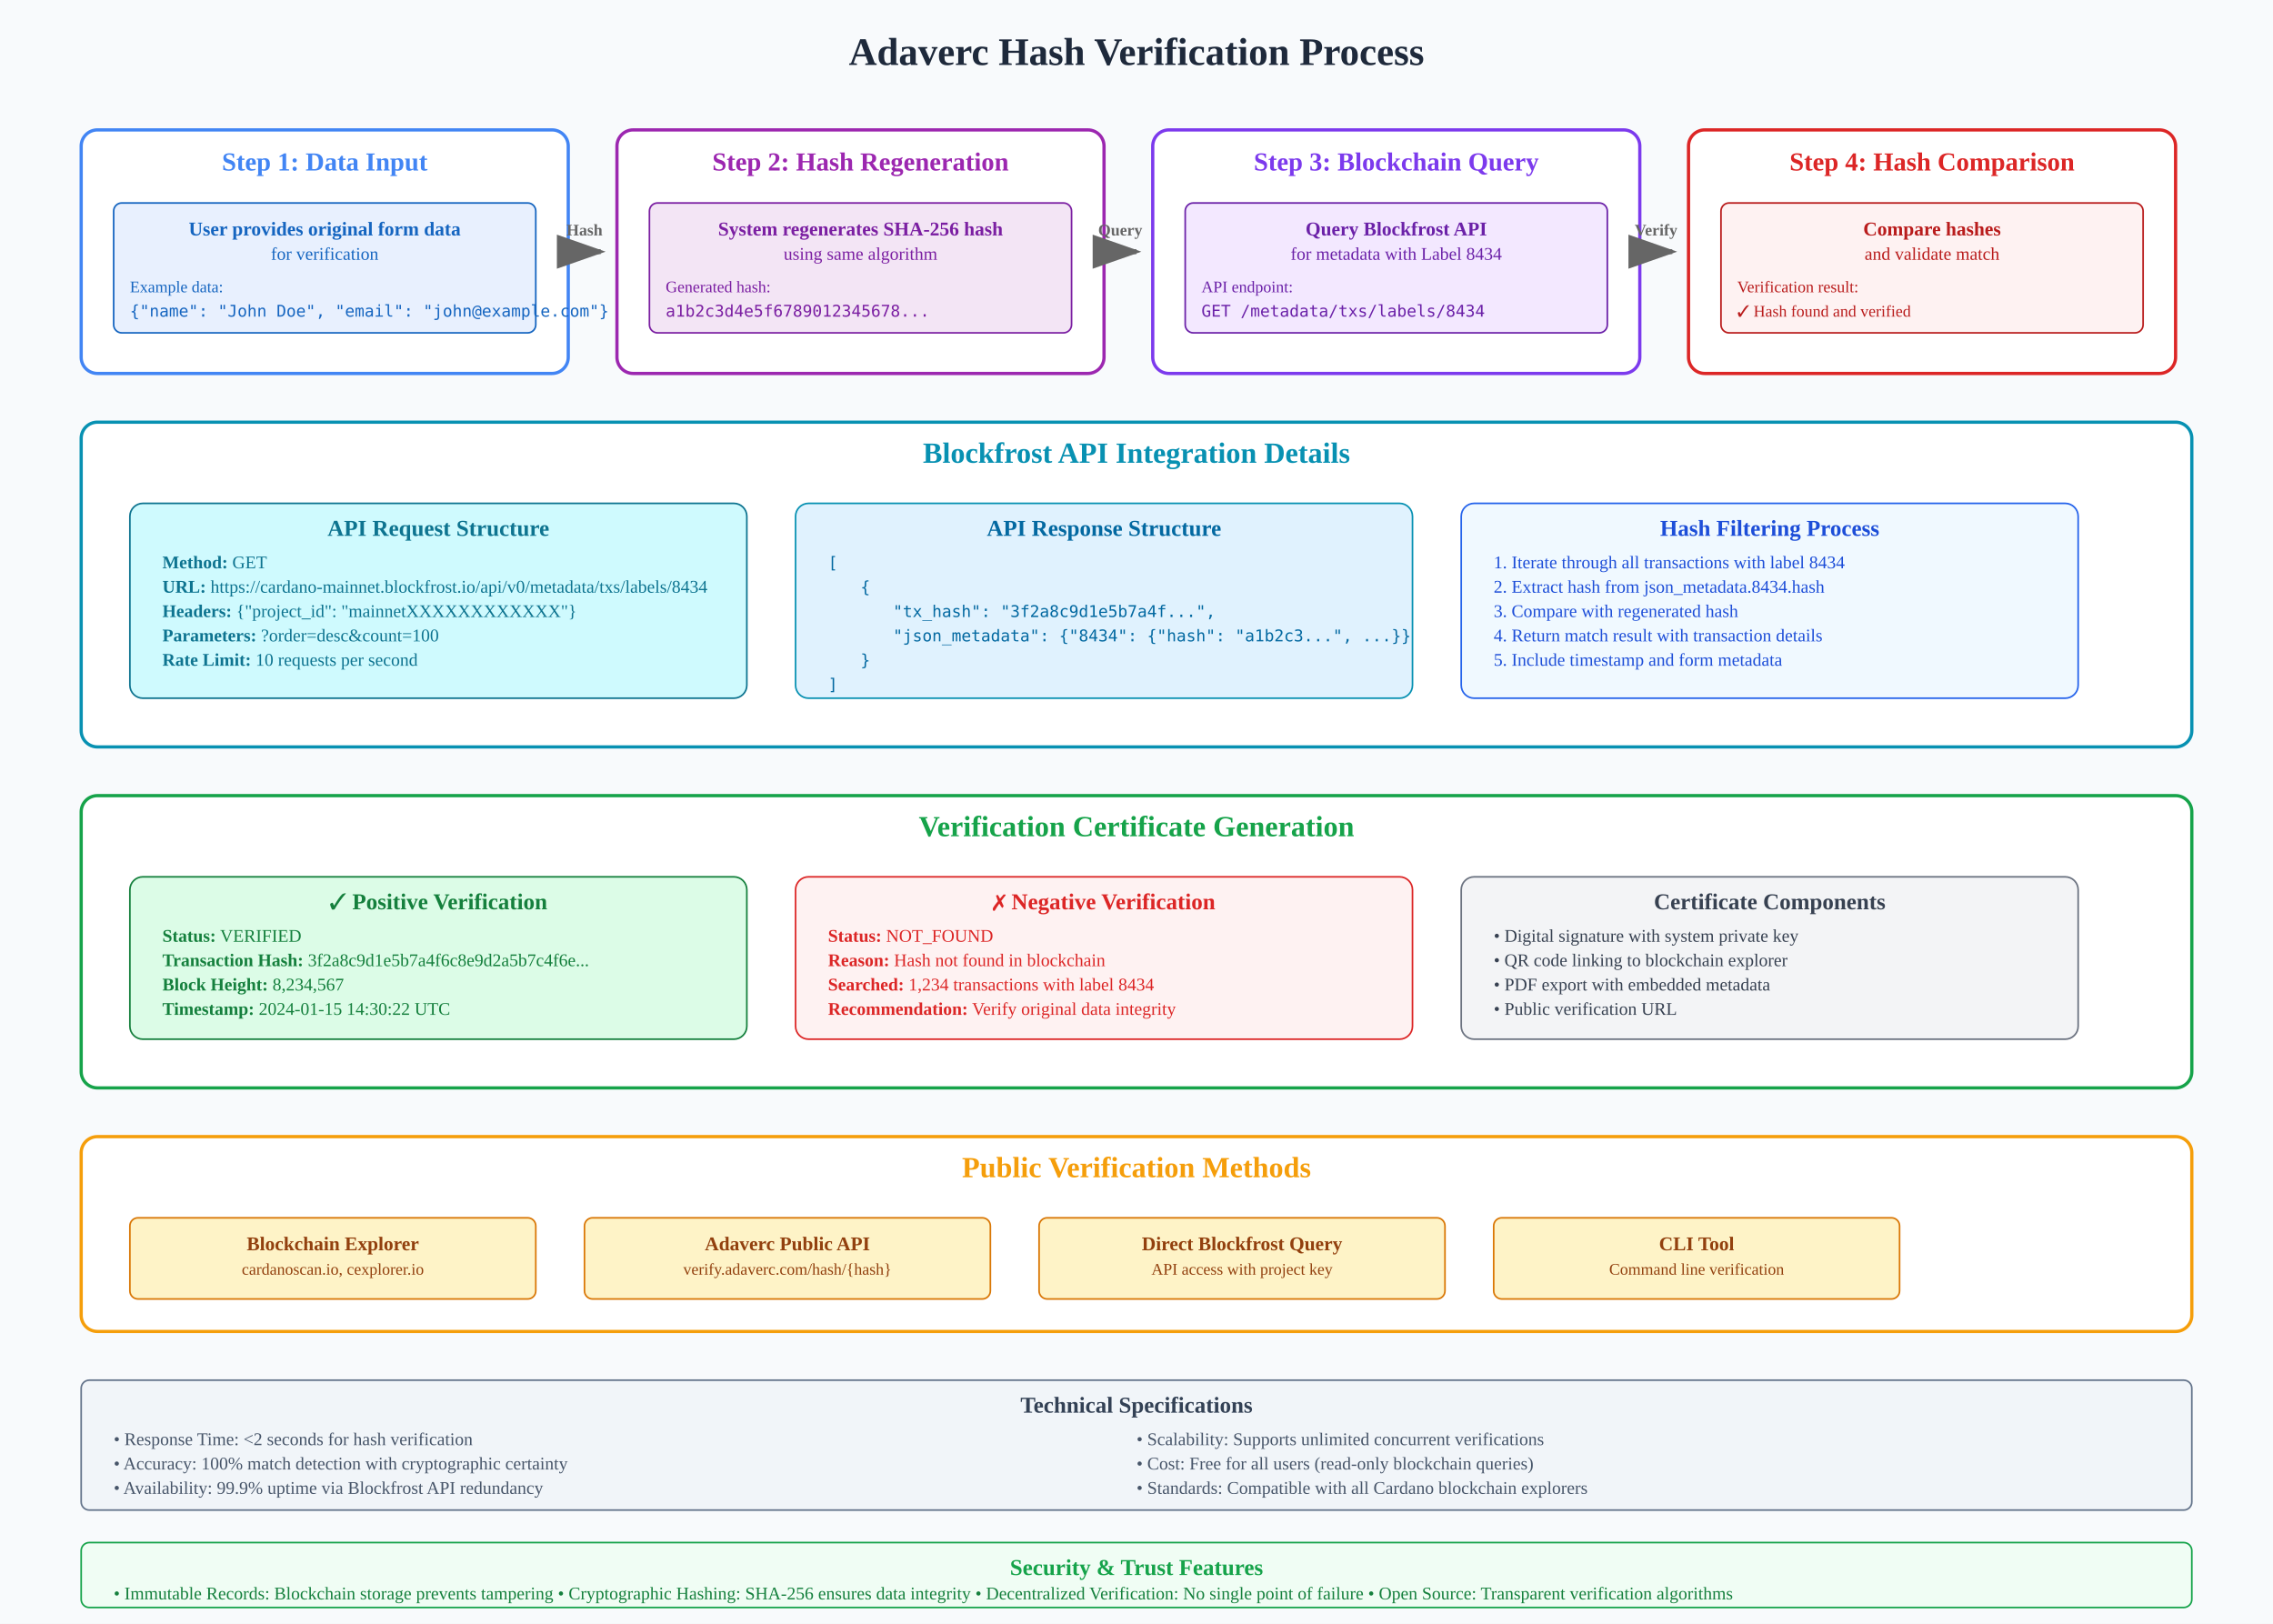
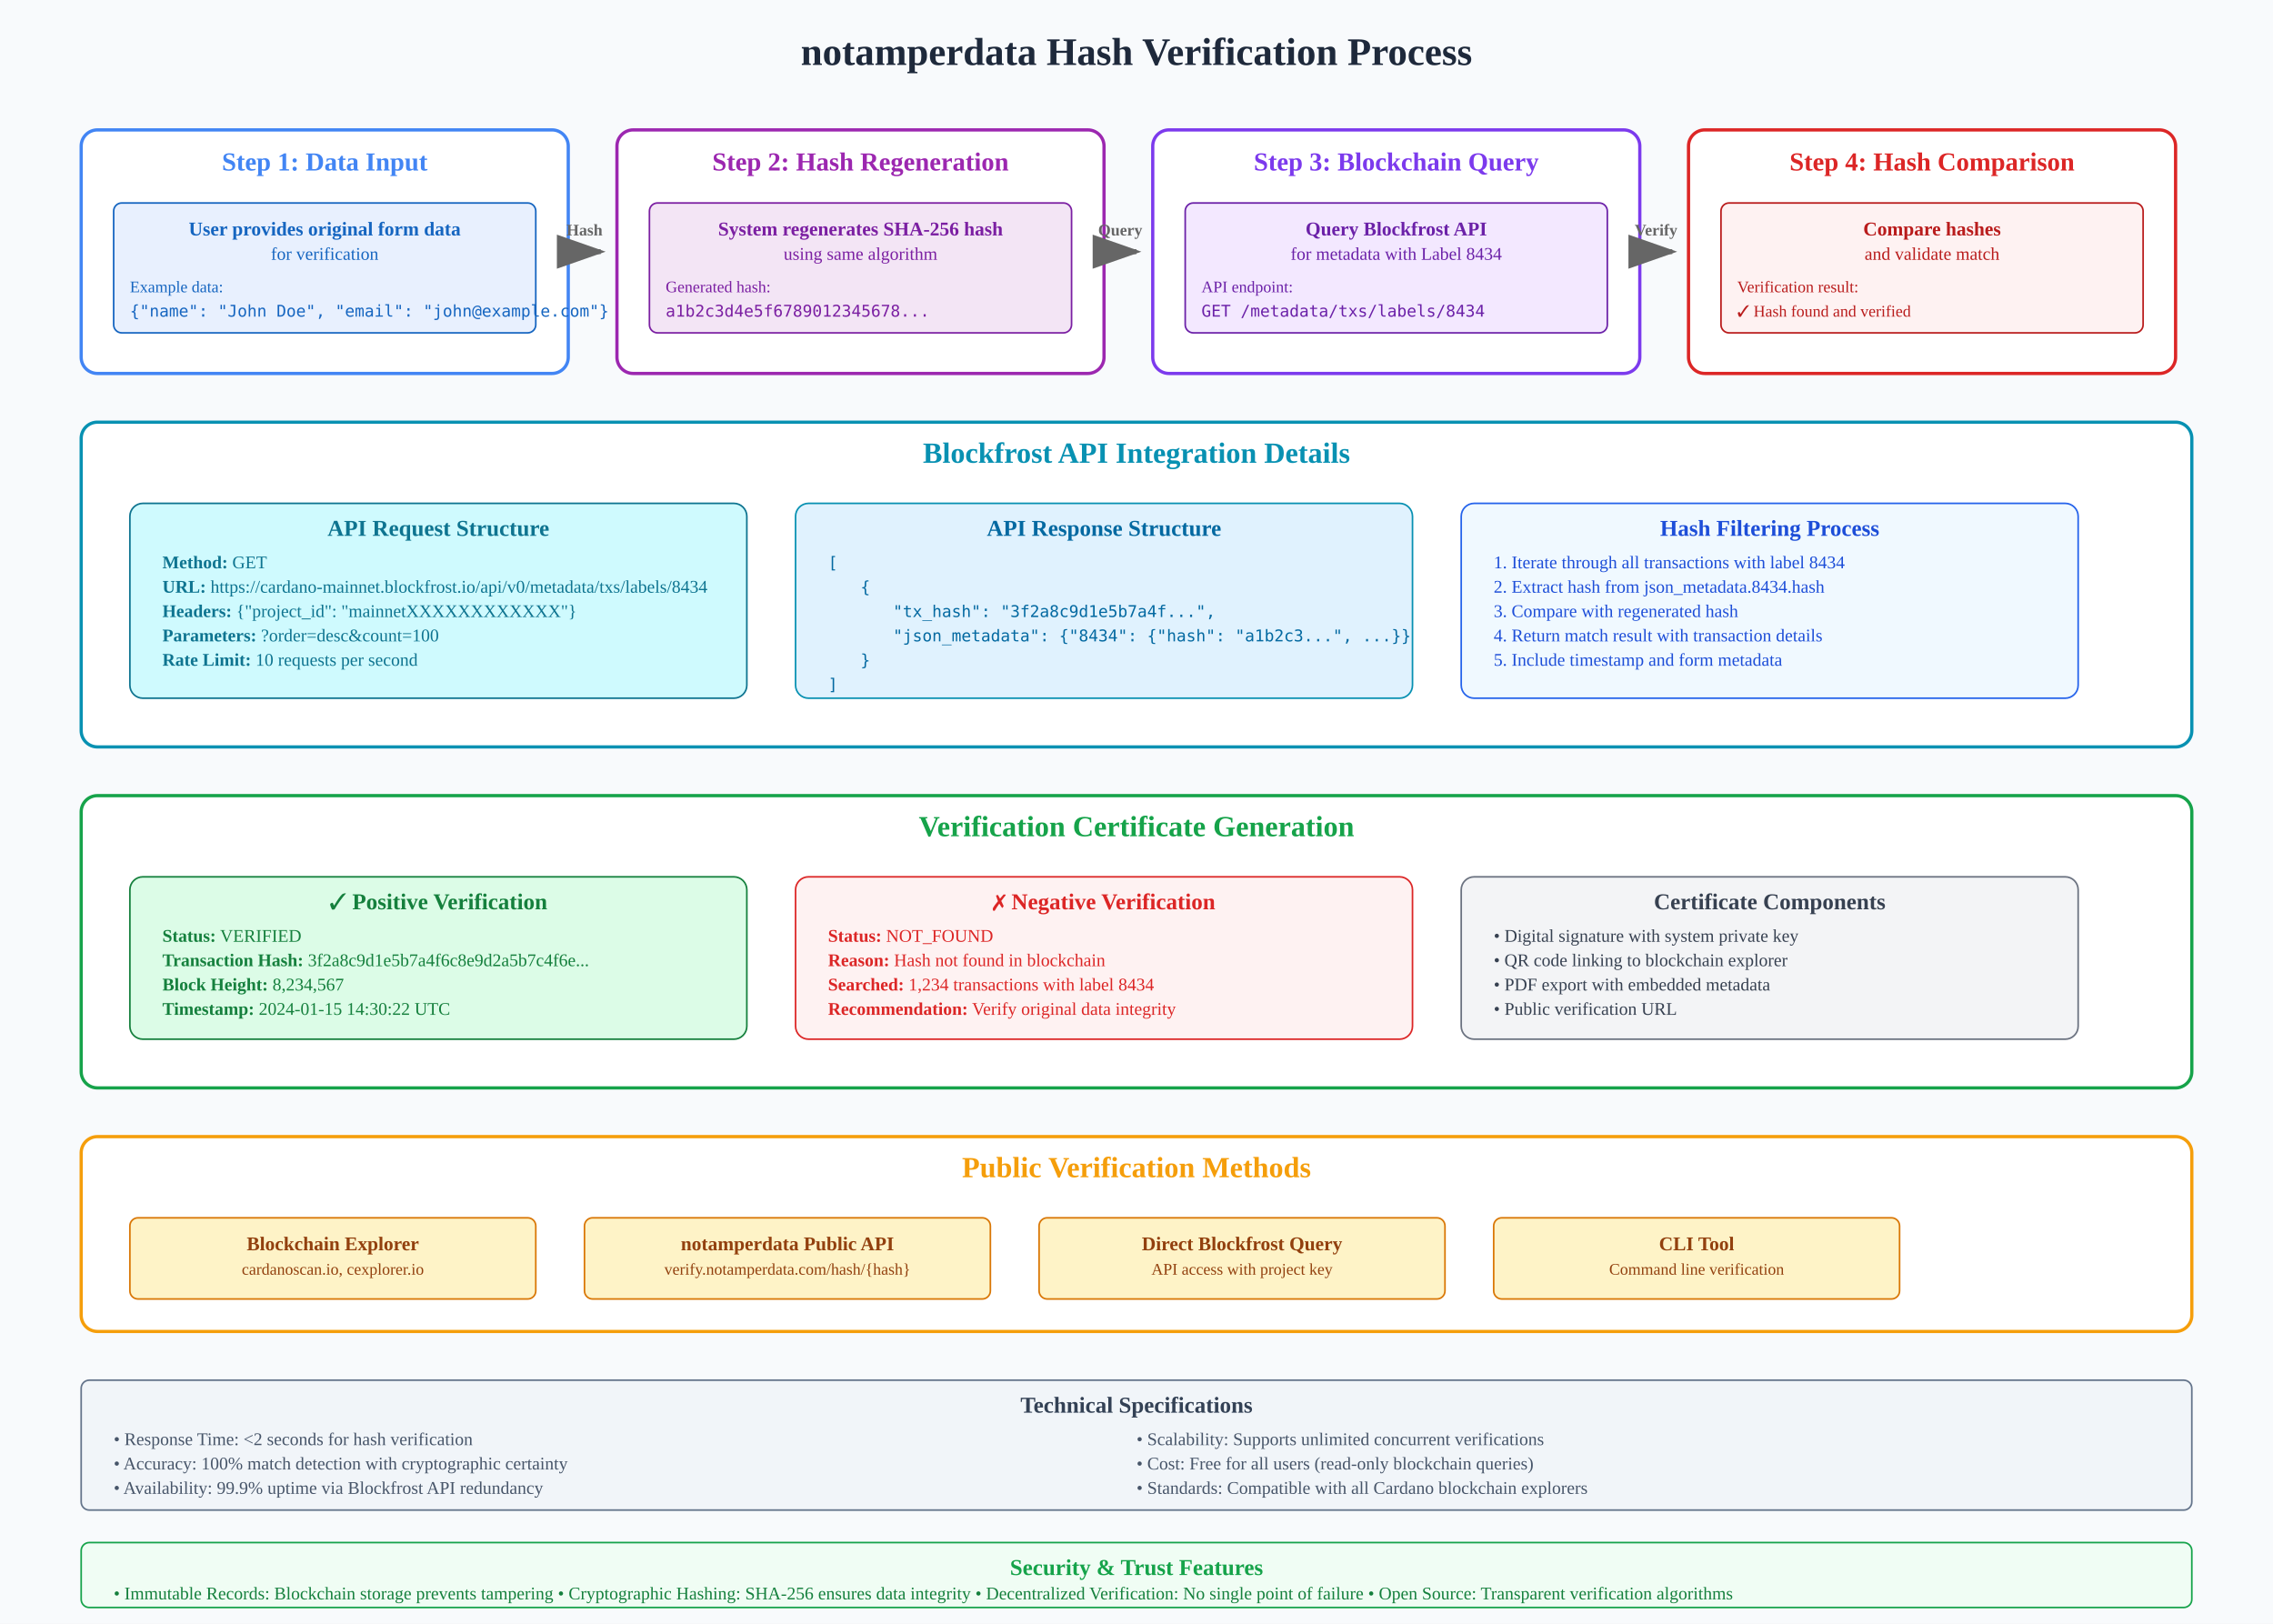
<svg xmlns="http://www.w3.org/2000/svg" viewBox="0 0 1400 1000">
  <rect width="1400" height="1000" fill="#f8fafc" />
-   <text x="700" y="40" text-anchor="middle" fill="#1e293b" font-size="24" font-weight="bold">Adaverc Hash Verification Process</text>
+   <text x="700" y="40" text-anchor="middle" fill="#1e293b" font-size="24" font-weight="bold">notamperdata Hash Verification Process</text>
  <rect x="50" y="80" width="300" height="150" rx="10" fill="#ffffff" stroke="#4285f4" stroke-width="2" />
  <text x="200" y="105" text-anchor="middle" fill="#4285f4" font-size="16" font-weight="bold">Step 1: Data Input</text>
  <rect x="70" y="125" width="260" height="80" rx="5" fill="#e8f0fe" stroke="#1565c0" stroke-width="1" />
  <text x="200" y="145" text-anchor="middle" fill="#1565c0" font-size="12" font-weight="bold">User provides original form data</text>
  <text x="200" y="160" text-anchor="middle" fill="#1565c0" font-size="11">for verification</text>
  <text x="80" y="180" fill="#1565c0" font-size="10">Example data:</text>
  <text x="80" y="195" fill="#1565c0" font-size="10" font-family="monospace">{"name": "John Doe", "email": "john@example.com"}</text>
  <rect x="380" y="80" width="300" height="150" rx="10" fill="#ffffff" stroke="#9c27b0" stroke-width="2" />
  <text x="530" y="105" text-anchor="middle" fill="#9c27b0" font-size="16" font-weight="bold">Step 2: Hash Regeneration</text>
  <rect x="400" y="125" width="260" height="80" rx="5" fill="#f3e5f5" stroke="#7b1fa2" stroke-width="1" />
  <text x="530" y="145" text-anchor="middle" fill="#7b1fa2" font-size="12" font-weight="bold">System regenerates SHA-256 hash</text>
  <text x="530" y="160" text-anchor="middle" fill="#7b1fa2" font-size="11">using same algorithm</text>
  <text x="410" y="180" fill="#7b1fa2" font-size="10">Generated hash:</text>
  <text x="410" y="195" fill="#7b1fa2" font-size="10" font-family="monospace">a1b2c3d4e5f6789012345678...</text>
  <rect x="710" y="80" width="300" height="150" rx="10" fill="#ffffff" stroke="#7c3aed" stroke-width="2" />
  <text x="860" y="105" text-anchor="middle" fill="#7c3aed" font-size="16" font-weight="bold">Step 3: Blockchain Query</text>
  <rect x="730" y="125" width="260" height="80" rx="5" fill="#f3e8ff" stroke="#6b21a8" stroke-width="1" />
  <text x="860" y="145" text-anchor="middle" fill="#6b21a8" font-size="12" font-weight="bold">Query Blockfrost API</text>
  <text x="860" y="160" text-anchor="middle" fill="#6b21a8" font-size="11">for metadata with Label 8434</text>
  <text x="740" y="180" fill="#6b21a8" font-size="10">API endpoint:</text>
  <text x="740" y="195" fill="#6b21a8" font-size="10" font-family="monospace">GET /metadata/txs/labels/8434</text>
  <rect x="1040" y="80" width="300" height="150" rx="10" fill="#ffffff" stroke="#dc2626" stroke-width="2" />
  <text x="1190" y="105" text-anchor="middle" fill="#dc2626" font-size="16" font-weight="bold">Step 4: Hash Comparison</text>
  <rect x="1060" y="125" width="260" height="80" rx="5" fill="#fef2f2" stroke="#b91c1c" stroke-width="1" />
  <text x="1190" y="145" text-anchor="middle" fill="#b91c1c" font-size="12" font-weight="bold">Compare hashes</text>
  <text x="1190" y="160" text-anchor="middle" fill="#b91c1c" font-size="11">and validate match</text>
  <text x="1070" y="180" fill="#b91c1c" font-size="10">Verification result:</text>
  <text x="1070" y="195" fill="#b91c1c" font-size="10">✓ Hash found and verified</text>
  <rect x="50" y="260" width="1300" height="200" rx="10" fill="#ffffff" stroke="#0891b2" stroke-width="2" />
  <text x="700" y="285" text-anchor="middle" fill="#0891b2" font-size="18" font-weight="bold">Blockfrost API Integration Details</text>
  <rect x="80" y="310" width="380" height="120" rx="8" fill="#cffafe" stroke="#0e7490" stroke-width="1" />
  <text x="270" y="330" text-anchor="middle" fill="#0e7490" font-size="14" font-weight="bold">API Request Structure</text>
  <text x="100" y="350" fill="#0e7490" font-size="11">
    <tspan font-weight="bold">Method:</tspan> GET</text>
  <text x="100" y="365" fill="#0e7490" font-size="11">
    <tspan font-weight="bold">URL:</tspan> https://cardano-mainnet.blockfrost.io/api/v0/metadata/txs/labels/8434</text>
  <text x="100" y="380" fill="#0e7490" font-size="11">
    <tspan font-weight="bold">Headers:</tspan> {"project_id": "mainnetXXXXXXXXXXXX"}</text>
  <text x="100" y="395" fill="#0e7490" font-size="11">
    <tspan font-weight="bold">Parameters:</tspan> ?order=desc&amp;count=100</text>
  <text x="100" y="410" fill="#0e7490" font-size="11">
    <tspan font-weight="bold">Rate Limit:</tspan> 10 requests per second</text>
  <rect x="490" y="310" width="380" height="120" rx="8" fill="#e0f2fe" stroke="#0891b2" stroke-width="1" />
  <text x="680" y="330" text-anchor="middle" fill="#0369a1" font-size="14" font-weight="bold">API Response Structure</text>
  <text x="510" y="350" fill="#0369a1" font-size="10" font-family="monospace">[</text>
  <text x="530" y="365" fill="#0369a1" font-size="10" font-family="monospace">{</text>
  <text x="550" y="380" fill="#0369a1" font-size="10" font-family="monospace">"tx_hash": "3f2a8c9d1e5b7a4f...",</text>
  <text x="550" y="395" fill="#0369a1" font-size="10" font-family="monospace">"json_metadata": {"8434": {"hash": "a1b2c3...", ...}}</text>
  <text x="530" y="410" fill="#0369a1" font-size="10" font-family="monospace">}</text>
  <text x="510" y="425" fill="#0369a1" font-size="10" font-family="monospace">]</text>
  <rect x="900" y="310" width="380" height="120" rx="8" fill="#f0f9ff" stroke="#2563eb" stroke-width="1" />
  <text x="1090" y="330" text-anchor="middle" fill="#1d4ed8" font-size="14" font-weight="bold">Hash Filtering Process</text>
  <text x="920" y="350" fill="#1d4ed8" font-size="11">1. Iterate through all transactions with label 8434</text>
  <text x="920" y="365" fill="#1d4ed8" font-size="11">2. Extract hash from json_metadata.8434.hash</text>
  <text x="920" y="380" fill="#1d4ed8" font-size="11">3. Compare with regenerated hash</text>
  <text x="920" y="395" fill="#1d4ed8" font-size="11">4. Return match result with transaction details</text>
  <text x="920" y="410" fill="#1d4ed8" font-size="11">5. Include timestamp and form metadata</text>
  <rect x="50" y="490" width="1300" height="180" rx="10" fill="#ffffff" stroke="#16a34a" stroke-width="2" />
  <text x="700" y="515" text-anchor="middle" fill="#16a34a" font-size="18" font-weight="bold">Verification Certificate Generation</text>
  <rect x="80" y="540" width="380" height="100" rx="8" fill="#dcfce7" stroke="#15803d" stroke-width="1" />
  <text x="270" y="560" text-anchor="middle" fill="#15803d" font-size="14" font-weight="bold">✓ Positive Verification</text>
  <text x="100" y="580" fill="#15803d" font-size="11">
    <tspan font-weight="bold">Status:</tspan> VERIFIED</text>
  <text x="100" y="595" fill="#15803d" font-size="11">
    <tspan font-weight="bold">Transaction Hash:</tspan> 3f2a8c9d1e5b7a4f6c8e9d2a5b7c4f6e...</text>
  <text x="100" y="610" fill="#15803d" font-size="11">
    <tspan font-weight="bold">Block Height:</tspan> 8,234,567</text>
  <text x="100" y="625" fill="#15803d" font-size="11">
    <tspan font-weight="bold">Timestamp:</tspan> 2024-01-15 14:30:22 UTC</text>
  <rect x="490" y="540" width="380" height="100" rx="8" fill="#fef2f2" stroke="#dc2626" stroke-width="1" />
  <text x="680" y="560" text-anchor="middle" fill="#dc2626" font-size="14" font-weight="bold">✗ Negative Verification</text>
  <text x="510" y="580" fill="#dc2626" font-size="11">
    <tspan font-weight="bold">Status:</tspan> NOT_FOUND</text>
  <text x="510" y="595" fill="#dc2626" font-size="11">
    <tspan font-weight="bold">Reason:</tspan> Hash not found in blockchain</text>
  <text x="510" y="610" fill="#dc2626" font-size="11">
    <tspan font-weight="bold">Searched:</tspan> 1,234 transactions with label 8434</text>
  <text x="510" y="625" fill="#dc2626" font-size="11">
    <tspan font-weight="bold">Recommendation:</tspan> Verify original data integrity</text>
  <rect x="900" y="540" width="380" height="100" rx="8" fill="#f3f4f6" stroke="#6b7280" stroke-width="1" />
  <text x="1090" y="560" text-anchor="middle" fill="#374151" font-size="14" font-weight="bold">Certificate Components</text>
  <text x="920" y="580" fill="#374151" font-size="11">• Digital signature with system private key</text>
  <text x="920" y="595" fill="#374151" font-size="11">• QR code linking to blockchain explorer</text>
  <text x="920" y="610" fill="#374151" font-size="11">• PDF export with embedded metadata</text>
  <text x="920" y="625" fill="#374151" font-size="11">• Public verification URL</text>
  <rect x="50" y="700" width="1300" height="120" rx="10" fill="#ffffff" stroke="#f59e0b" stroke-width="2" />
  <text x="700" y="725" text-anchor="middle" fill="#f59e0b" font-size="18" font-weight="bold">Public Verification Methods</text>
  <rect x="80" y="750" width="250" height="50" rx="5" fill="#fef3c7" stroke="#d97706" stroke-width="1" />
  <text x="205" y="770" text-anchor="middle" fill="#92400e" font-size="12" font-weight="bold">Blockchain Explorer</text>
  <text x="205" y="785" text-anchor="middle" fill="#92400e" font-size="10">cardanoscan.io, cexplorer.io</text>
  <rect x="360" y="750" width="250" height="50" rx="5" fill="#fef3c7" stroke="#d97706" stroke-width="1" />
-   <text x="485" y="770" text-anchor="middle" fill="#92400e" font-size="12" font-weight="bold">Adaverc Public API</text>
-   <text x="485" y="785" text-anchor="middle" fill="#92400e" font-size="10">verify.adaverc.com/hash/{hash}</text>
+   <text x="485" y="770" text-anchor="middle" fill="#92400e" font-size="12" font-weight="bold">notamperdata Public API</text>
+   <text x="485" y="785" text-anchor="middle" fill="#92400e" font-size="10">verify.notamperdata.com/hash/{hash}</text>
  <rect x="640" y="750" width="250" height="50" rx="5" fill="#fef3c7" stroke="#d97706" stroke-width="1" />
  <text x="765" y="770" text-anchor="middle" fill="#92400e" font-size="12" font-weight="bold">Direct Blockfrost Query</text>
  <text x="765" y="785" text-anchor="middle" fill="#92400e" font-size="10">API access with project key</text>
  <rect x="920" y="750" width="250" height="50" rx="5" fill="#fef3c7" stroke="#d97706" stroke-width="1" />
  <text x="1045" y="770" text-anchor="middle" fill="#92400e" font-size="12" font-weight="bold">CLI Tool</text>
  <text x="1045" y="785" text-anchor="middle" fill="#92400e" font-size="10">Command line verification</text>
  <rect x="50" y="850" width="1300" height="80" rx="5" fill="#f1f5f9" stroke="#64748b" stroke-width="1" />
  <text x="700" y="870" text-anchor="middle" fill="#334155" font-size="14" font-weight="bold">Technical Specifications</text>
  <text x="70" y="890" fill="#475569" font-size="11">• Response Time: &lt;2 seconds for hash verification</text>
  <text x="70" y="905" fill="#475569" font-size="11">• Accuracy: 100% match detection with cryptographic certainty</text>
  <text x="70" y="920" fill="#475569" font-size="11">• Availability: 99.9% uptime via Blockfrost API redundancy</text>
  <text x="700" y="890" fill="#475569" font-size="11">• Scalability: Supports unlimited concurrent verifications</text>
  <text x="700" y="905" fill="#475569" font-size="11">• Cost: Free for all users (read-only blockchain queries)</text>
  <text x="700" y="920" fill="#475569" font-size="11">• Standards: Compatible with all Cardano blockchain explorers</text>
  <rect x="50" y="950" width="1300" height="40" rx="5" fill="#f0fdf4" stroke="#16a34a" stroke-width="1" />
  <text x="700" y="970" text-anchor="middle" fill="#16a34a" font-size="14" font-weight="bold">Security &amp; Trust Features</text>
  <text x="70" y="985" fill="#15803d" font-size="11">• Immutable Records: Blockchain storage prevents tampering • Cryptographic Hashing: SHA-256 ensures data integrity • Decentralized Verification: No single point of failure • Open Source: Transparent verification algorithms</text>
  <defs>
    <marker id="arrow" markerWidth="10" markerHeight="7" refX="9" refY="3.5" orient="auto">
      <polygon points="0 0, 10 3.5, 0 7" fill="#666" />
    </marker>
  </defs>
  <line x1="350" y1="155" x2="370" y2="155" stroke="#666" stroke-width="3" marker-end="url(#arrow)" />
  <line x1="680" y1="155" x2="700" y2="155" stroke="#666" stroke-width="3" marker-end="url(#arrow)" />
  <line x1="1010" y1="155" x2="1030" y2="155" stroke="#666" stroke-width="3" marker-end="url(#arrow)" />
  <text x="360" y="145" text-anchor="middle" fill="#666" font-size="10" font-weight="bold">Hash</text>
  <text x="690" y="145" text-anchor="middle" fill="#666" font-size="10" font-weight="bold">Query</text>
  <text x="1020" y="145" text-anchor="middle" fill="#666" font-size="10" font-weight="bold">Verify</text>
</svg>
